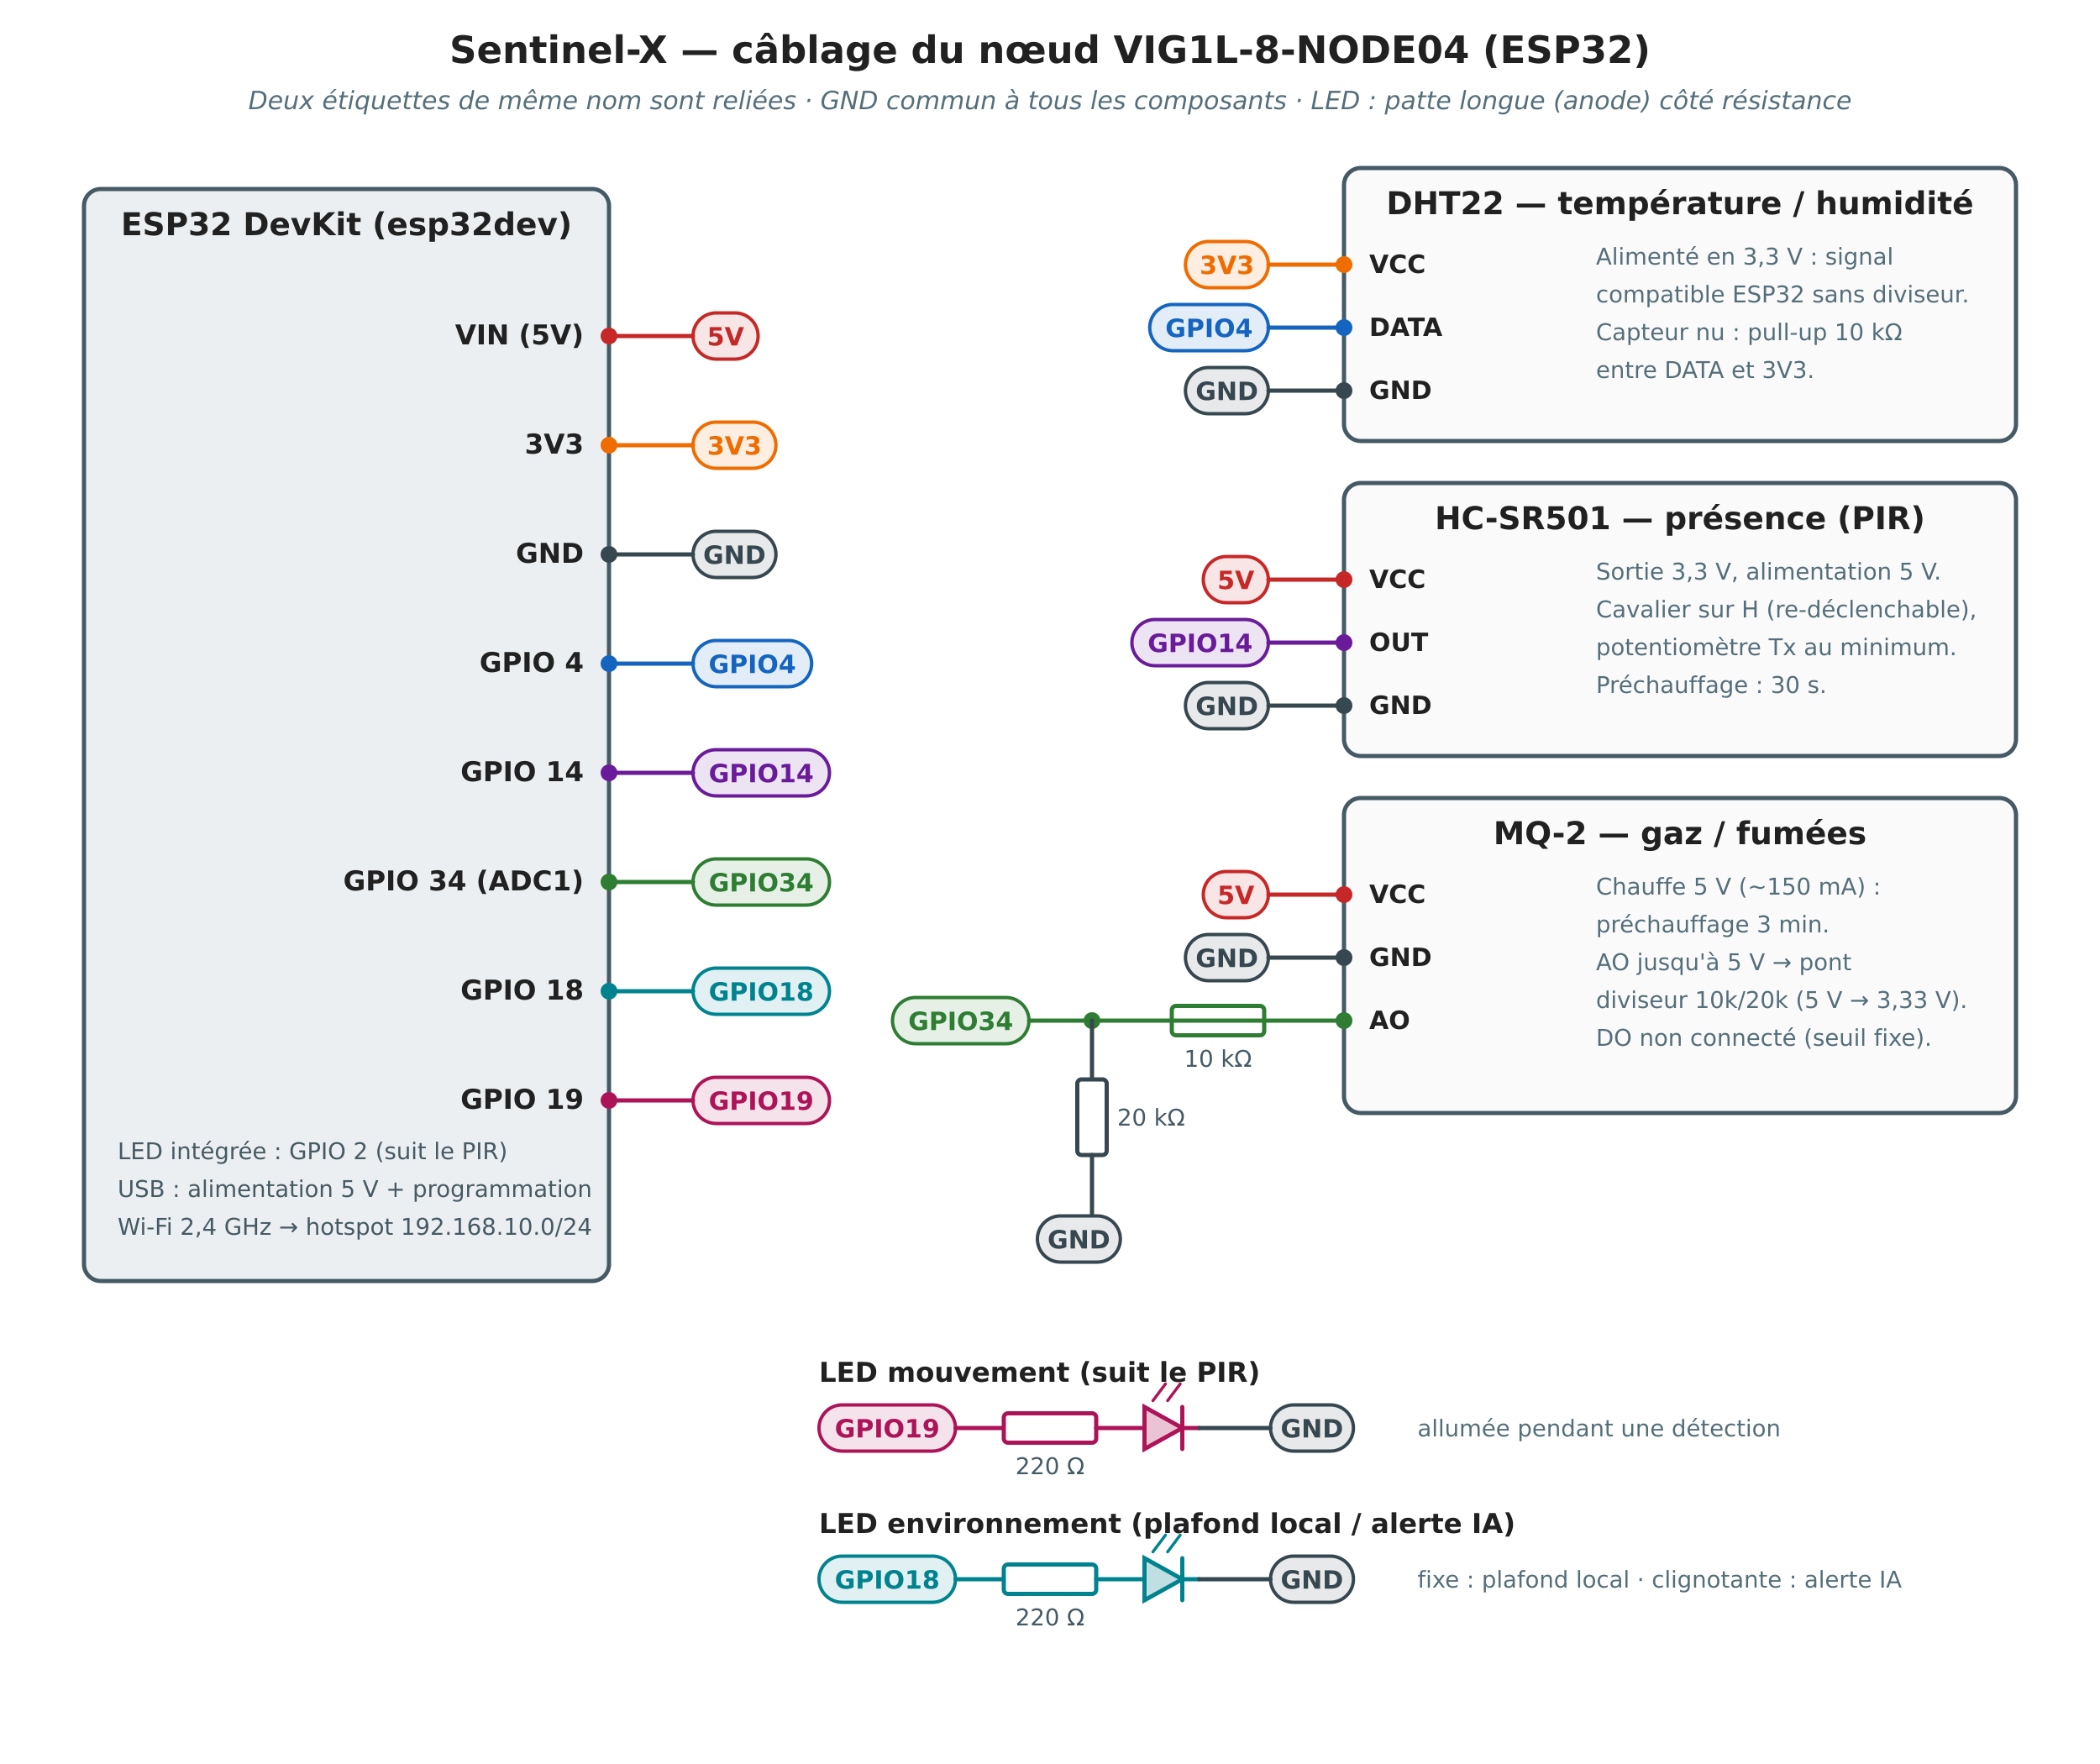
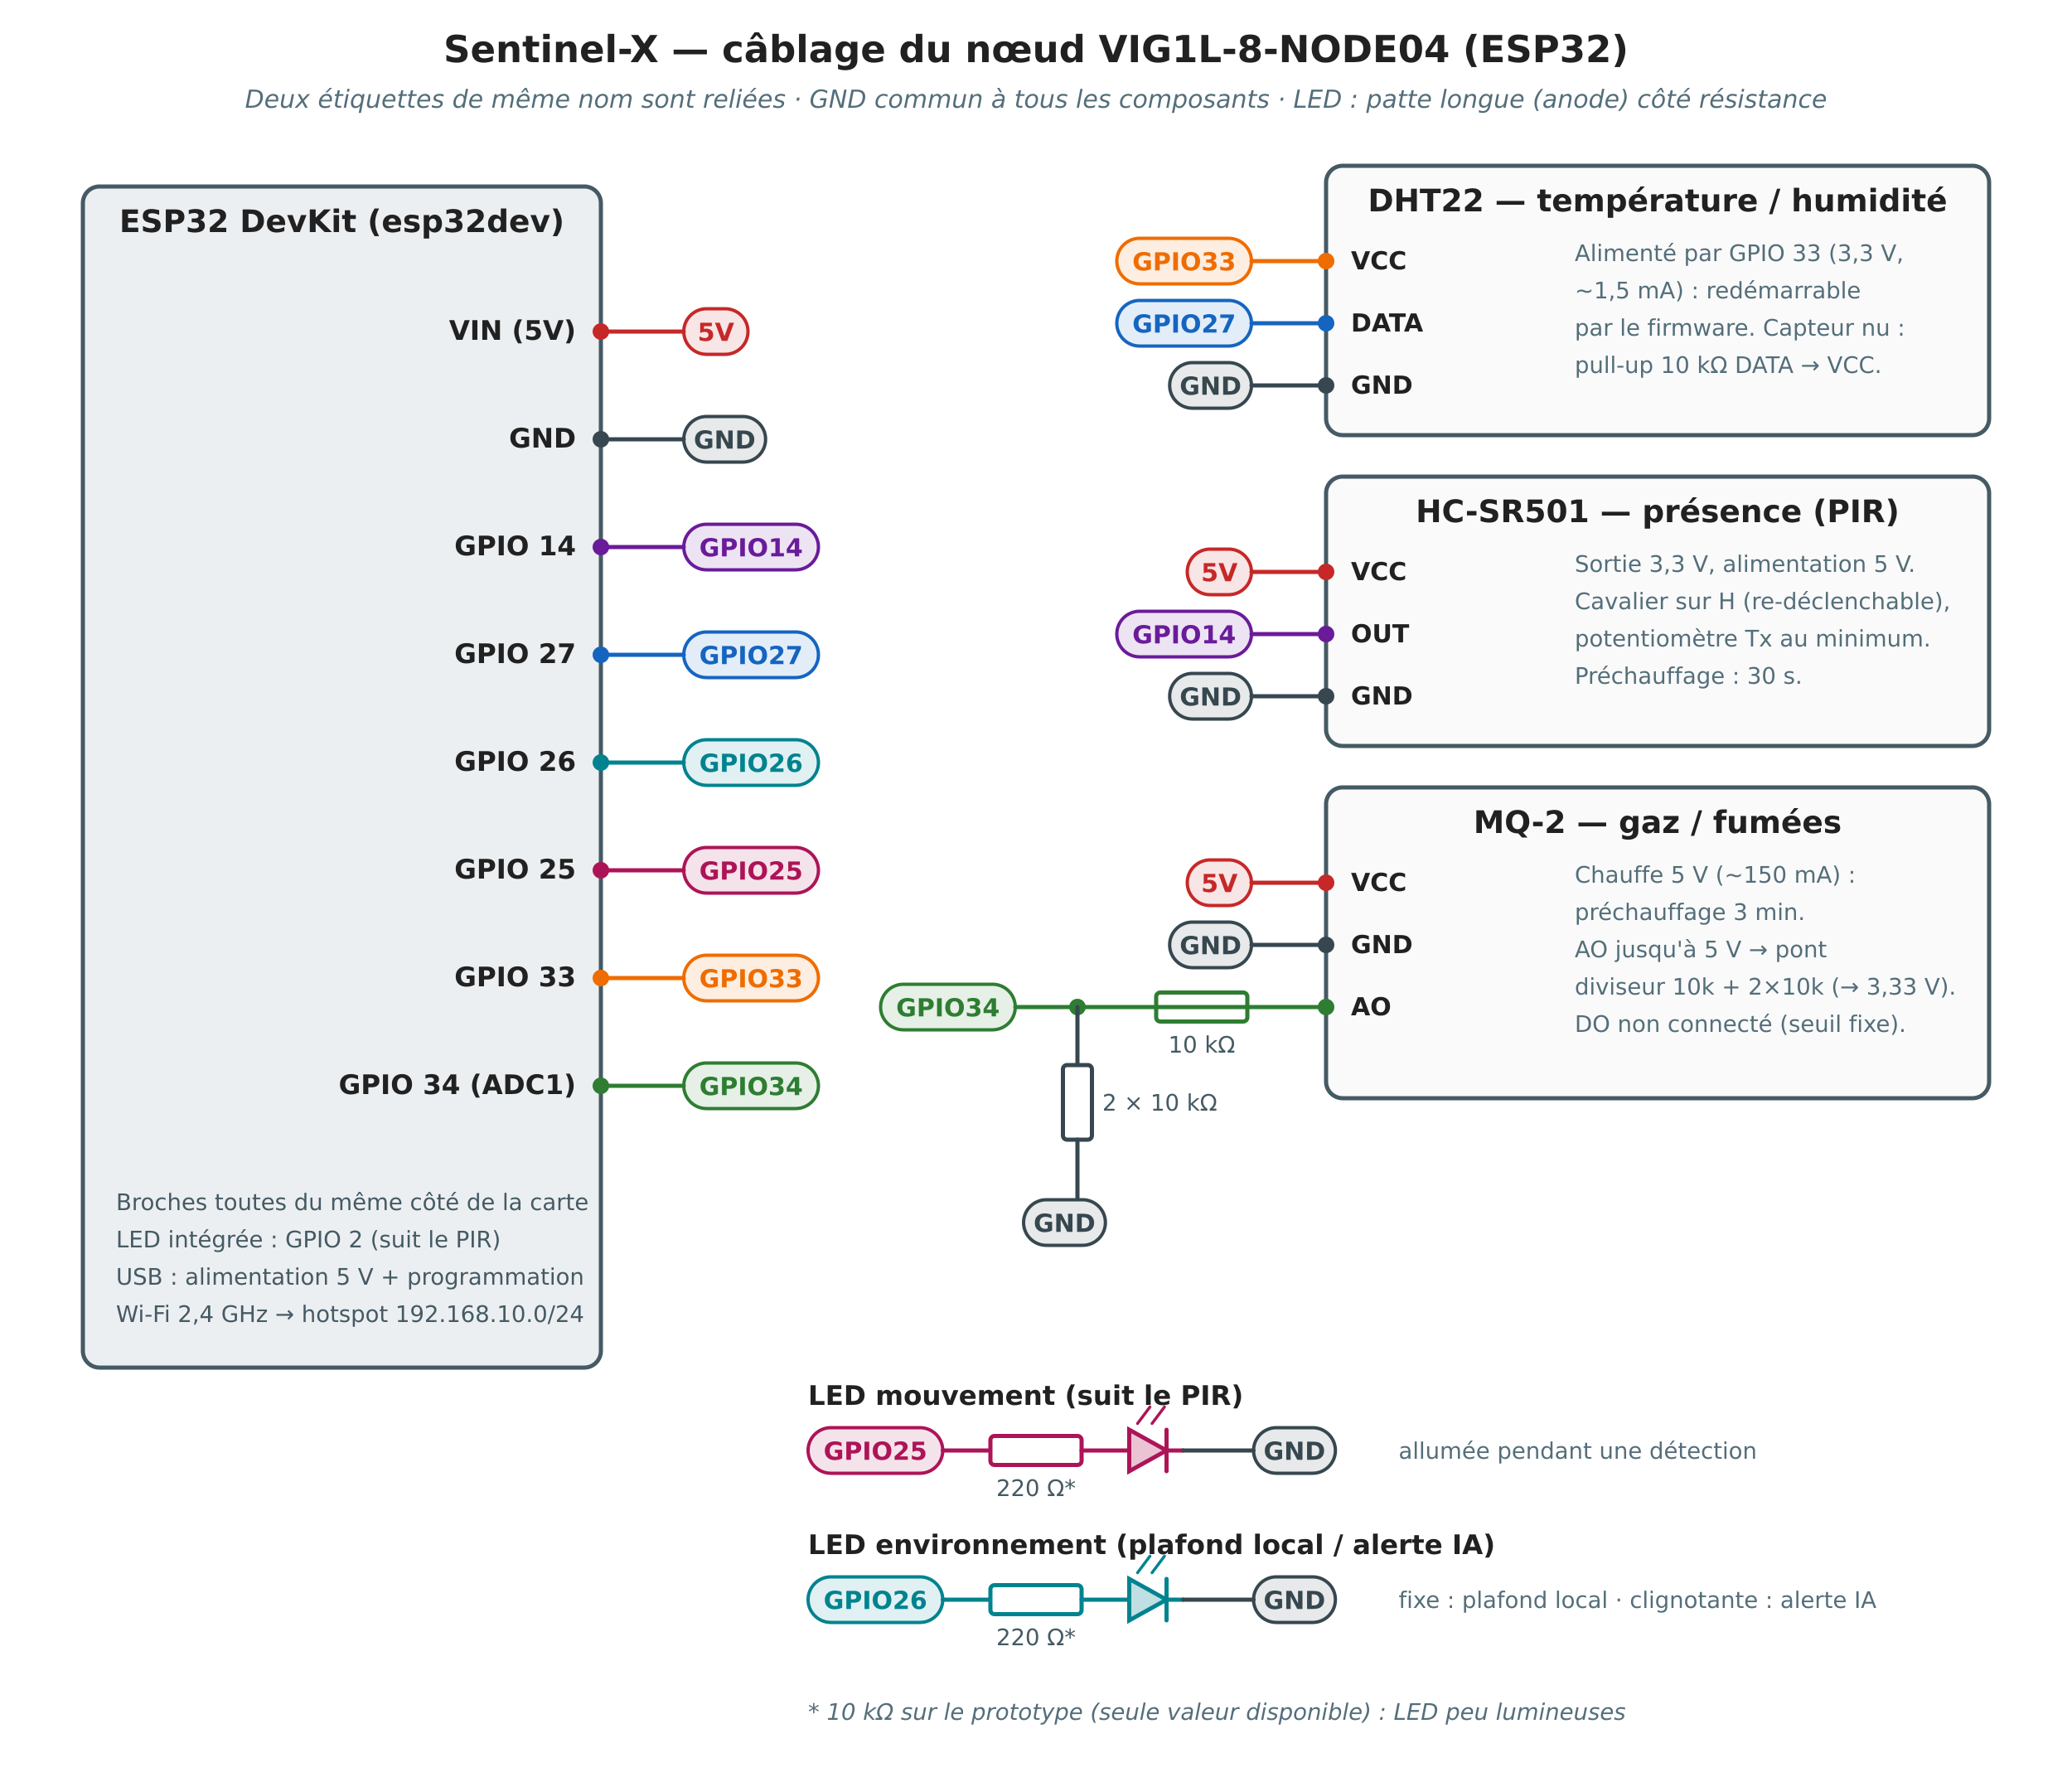
- <svg xmlns="http://www.w3.org/2000/svg" viewBox="0 0 1000 840" width="1000" height="840" font-family="DejaVu Sans, Arial, sans-serif">
-   <rect width="1000" height="840" fill="#ffffff" />
+ <svg xmlns="http://www.w3.org/2000/svg" viewBox="0 0 1000 860" width="1000" height="860" font-family="DejaVu Sans, Arial, sans-serif">
+   <rect width="1000" height="860" fill="#ffffff" />
  <text x="500.0" y="30" font-size="18" text-anchor="middle" font-weight="bold" fill="#212121">Sentinel-X — câblage du nœud VIG1L-8-NODE04 (ESP32)</text>
  <text x="500.0" y="52" font-size="12" text-anchor="middle" font-weight="normal" fill="#546e7a" font-style="italic">Deux étiquettes de même nom sont reliées · GND commun à tous les composants · LED : patte longue (anode) côté résistance</text>
-   <rect x="40" y="90" width="250" height="520" rx="8" fill="#eceff1" stroke="#455a64" stroke-width="2" />
+   <rect x="40" y="90" width="250" height="570" rx="8" fill="#eceff1" stroke="#455a64" stroke-width="2" />
  <text x="165.0" y="112" font-size="15" text-anchor="middle" font-weight="bold" fill="#212121">ESP32 DevKit (esp32dev)</text>
  <circle cx="290" cy="160" r="4" fill="#c62828" />
  <text x="278" y="164" font-size="13" text-anchor="end" font-weight="bold" fill="#212121">VIN (5V)</text>
  <line x1="290" y1="160" x2="330" y2="160" stroke="#c62828" stroke-width="2" stroke-linecap="round" />
  <rect x="330" y="149" width="31.0" height="22" rx="11" fill="#c62828" fill-opacity="0.12" stroke="#c62828" stroke-width="1.6" />
  <text x="345.5" y="164.5" font-size="12" text-anchor="middle" font-weight="bold" fill="#c62828">5V</text>
-   <circle cx="290" cy="212" r="4" fill="#ef6c00" />
-   <text x="278" y="216" font-size="13" text-anchor="end" font-weight="bold" fill="#212121">3V3</text>
-   <line x1="290" y1="212" x2="330" y2="212" stroke="#ef6c00" stroke-width="2" stroke-linecap="round" />
-   <rect x="330" y="201" width="39.5" height="22" rx="11" fill="#ef6c00" fill-opacity="0.12" stroke="#ef6c00" stroke-width="1.6" />
-   <text x="349.75" y="216.5" font-size="12" text-anchor="middle" font-weight="bold" fill="#ef6c00">3V3</text>
-   <circle cx="290" cy="264" r="4" fill="#37474f" />
-   <text x="278" y="268" font-size="13" text-anchor="end" font-weight="bold" fill="#212121">GND</text>
-   <line x1="290" y1="264" x2="330" y2="264" stroke="#37474f" stroke-width="2" stroke-linecap="round" />
-   <rect x="330" y="253" width="39.5" height="22" rx="11" fill="#37474f" fill-opacity="0.12" stroke="#37474f" stroke-width="1.6" />
-   <text x="349.75" y="268.5" font-size="12" text-anchor="middle" font-weight="bold" fill="#37474f">GND</text>
+   <circle cx="290" cy="212" r="4" fill="#37474f" />
+   <text x="278" y="216" font-size="13" text-anchor="end" font-weight="bold" fill="#212121">GND</text>
+   <line x1="290" y1="212" x2="330" y2="212" stroke="#37474f" stroke-width="2" stroke-linecap="round" />
+   <rect x="330" y="201" width="39.5" height="22" rx="11" fill="#37474f" fill-opacity="0.12" stroke="#37474f" stroke-width="1.6" />
+   <text x="349.75" y="216.5" font-size="12" text-anchor="middle" font-weight="bold" fill="#37474f">GND</text>
+   <circle cx="290" cy="264" r="4" fill="#6a1b9a" />
+   <text x="278" y="268" font-size="13" text-anchor="end" font-weight="bold" fill="#212121">GPIO 14</text>
+   <line x1="290" y1="264" x2="330" y2="264" stroke="#6a1b9a" stroke-width="2" stroke-linecap="round" />
+   <rect x="330" y="253" width="65.0" height="22" rx="11" fill="#6a1b9a" fill-opacity="0.12" stroke="#6a1b9a" stroke-width="1.6" />
+   <text x="362.5" y="268.5" font-size="12" text-anchor="middle" font-weight="bold" fill="#6a1b9a">GPIO14</text>
  <circle cx="290" cy="316" r="4" fill="#1565c0" />
-   <text x="278" y="320" font-size="13" text-anchor="end" font-weight="bold" fill="#212121">GPIO 4</text>
+   <text x="278" y="320" font-size="13" text-anchor="end" font-weight="bold" fill="#212121">GPIO 27</text>
  <line x1="290" y1="316" x2="330" y2="316" stroke="#1565c0" stroke-width="2" stroke-linecap="round" />
-   <rect x="330" y="305" width="56.5" height="22" rx="11" fill="#1565c0" fill-opacity="0.12" stroke="#1565c0" stroke-width="1.6" />
-   <text x="358.25" y="320.5" font-size="12" text-anchor="middle" font-weight="bold" fill="#1565c0">GPIO4</text>
-   <circle cx="290" cy="368" r="4" fill="#6a1b9a" />
-   <text x="278" y="372" font-size="13" text-anchor="end" font-weight="bold" fill="#212121">GPIO 14</text>
-   <line x1="290" y1="368" x2="330" y2="368" stroke="#6a1b9a" stroke-width="2" stroke-linecap="round" />
-   <rect x="330" y="357" width="65.0" height="22" rx="11" fill="#6a1b9a" fill-opacity="0.12" stroke="#6a1b9a" stroke-width="1.6" />
-   <text x="362.5" y="372.5" font-size="12" text-anchor="middle" font-weight="bold" fill="#6a1b9a">GPIO14</text>
-   <circle cx="290" cy="420" r="4" fill="#2e7d32" />
-   <text x="278" y="424" font-size="13" text-anchor="end" font-weight="bold" fill="#212121">GPIO 34 (ADC1)</text>
-   <line x1="290" y1="420" x2="330" y2="420" stroke="#2e7d32" stroke-width="2" stroke-linecap="round" />
-   <rect x="330" y="409" width="65.0" height="22" rx="11" fill="#2e7d32" fill-opacity="0.12" stroke="#2e7d32" stroke-width="1.6" />
-   <text x="362.5" y="424.5" font-size="12" text-anchor="middle" font-weight="bold" fill="#2e7d32">GPIO34</text>
-   <circle cx="290" cy="472" r="4" fill="#00838f" />
-   <text x="278" y="476" font-size="13" text-anchor="end" font-weight="bold" fill="#212121">GPIO 18</text>
-   <line x1="290" y1="472" x2="330" y2="472" stroke="#00838f" stroke-width="2" stroke-linecap="round" />
-   <rect x="330" y="461" width="65.0" height="22" rx="11" fill="#00838f" fill-opacity="0.12" stroke="#00838f" stroke-width="1.6" />
-   <text x="362.5" y="476.5" font-size="12" text-anchor="middle" font-weight="bold" fill="#00838f">GPIO18</text>
-   <circle cx="290" cy="524" r="4" fill="#ad1457" />
-   <text x="278" y="528" font-size="13" text-anchor="end" font-weight="bold" fill="#212121">GPIO 19</text>
-   <line x1="290" y1="524" x2="330" y2="524" stroke="#ad1457" stroke-width="2" stroke-linecap="round" />
-   <rect x="330" y="513" width="65.0" height="22" rx="11" fill="#ad1457" fill-opacity="0.12" stroke="#ad1457" stroke-width="1.6" />
-   <text x="362.5" y="528.5" font-size="12" text-anchor="middle" font-weight="bold" fill="#ad1457">GPIO19</text>
-   <text x="56" y="552" font-size="11" text-anchor="start" font-weight="normal" fill="#455a64">LED intégrée : GPIO 2 (suit le PIR)</text>
-   <text x="56" y="570" font-size="11" text-anchor="start" font-weight="normal" fill="#455a64">USB : alimentation 5 V + programmation</text>
-   <text x="56" y="588" font-size="11" text-anchor="start" font-weight="normal" fill="#455a64">Wi-Fi 2,4 GHz → hotspot 192.168.10.0/24</text>
+   <rect x="330" y="305" width="65.0" height="22" rx="11" fill="#1565c0" fill-opacity="0.12" stroke="#1565c0" stroke-width="1.6" />
+   <text x="362.5" y="320.5" font-size="12" text-anchor="middle" font-weight="bold" fill="#1565c0">GPIO27</text>
+   <circle cx="290" cy="368" r="4" fill="#00838f" />
+   <text x="278" y="372" font-size="13" text-anchor="end" font-weight="bold" fill="#212121">GPIO 26</text>
+   <line x1="290" y1="368" x2="330" y2="368" stroke="#00838f" stroke-width="2" stroke-linecap="round" />
+   <rect x="330" y="357" width="65.0" height="22" rx="11" fill="#00838f" fill-opacity="0.12" stroke="#00838f" stroke-width="1.6" />
+   <text x="362.5" y="372.5" font-size="12" text-anchor="middle" font-weight="bold" fill="#00838f">GPIO26</text>
+   <circle cx="290" cy="420" r="4" fill="#ad1457" />
+   <text x="278" y="424" font-size="13" text-anchor="end" font-weight="bold" fill="#212121">GPIO 25</text>
+   <line x1="290" y1="420" x2="330" y2="420" stroke="#ad1457" stroke-width="2" stroke-linecap="round" />
+   <rect x="330" y="409" width="65.0" height="22" rx="11" fill="#ad1457" fill-opacity="0.12" stroke="#ad1457" stroke-width="1.6" />
+   <text x="362.5" y="424.5" font-size="12" text-anchor="middle" font-weight="bold" fill="#ad1457">GPIO25</text>
+   <circle cx="290" cy="472" r="4" fill="#ef6c00" />
+   <text x="278" y="476" font-size="13" text-anchor="end" font-weight="bold" fill="#212121">GPIO 33</text>
+   <line x1="290" y1="472" x2="330" y2="472" stroke="#ef6c00" stroke-width="2" stroke-linecap="round" />
+   <rect x="330" y="461" width="65.0" height="22" rx="11" fill="#ef6c00" fill-opacity="0.12" stroke="#ef6c00" stroke-width="1.6" />
+   <text x="362.5" y="476.5" font-size="12" text-anchor="middle" font-weight="bold" fill="#ef6c00">GPIO33</text>
+   <circle cx="290" cy="524" r="4" fill="#2e7d32" />
+   <text x="278" y="528" font-size="13" text-anchor="end" font-weight="bold" fill="#212121">GPIO 34 (ADC1)</text>
+   <line x1="290" y1="524" x2="330" y2="524" stroke="#2e7d32" stroke-width="2" stroke-linecap="round" />
+   <rect x="330" y="513" width="65.0" height="22" rx="11" fill="#2e7d32" fill-opacity="0.12" stroke="#2e7d32" stroke-width="1.6" />
+   <text x="362.5" y="528.5" font-size="12" text-anchor="middle" font-weight="bold" fill="#2e7d32">GPIO34</text>
+   <text x="56" y="584" font-size="11" text-anchor="start" font-weight="normal" fill="#455a64">Broches toutes du même côté de la carte</text>
+   <text x="56" y="602" font-size="11" text-anchor="start" font-weight="normal" fill="#455a64">LED intégrée : GPIO 2 (suit le PIR)</text>
+   <text x="56" y="620" font-size="11" text-anchor="start" font-weight="normal" fill="#455a64">USB : alimentation 5 V + programmation</text>
+   <text x="56" y="638" font-size="11" text-anchor="start" font-weight="normal" fill="#455a64">Wi-Fi 2,4 GHz → hotspot 192.168.10.0/24</text>
  <rect x="640" y="80" width="320" height="130" rx="8" fill="#fafafa" stroke="#455a64" stroke-width="2" />
  <text x="800.0" y="102" font-size="15" text-anchor="middle" font-weight="bold" fill="#212121">DHT22 — température / humidité</text>
  <circle cx="640" cy="126" r="4" fill="#ef6c00" />
  <text x="652" y="130" font-size="12" text-anchor="start" font-weight="bold" fill="#212121">VCC</text>
  <line x1="604" y1="126" x2="640" y2="126" stroke="#ef6c00" stroke-width="2" stroke-linecap="round" />
-   <rect x="564.5" y="115" width="39.5" height="22" rx="11" fill="#ef6c00" fill-opacity="0.12" stroke="#ef6c00" stroke-width="1.6" />
-   <text x="584.25" y="130.5" font-size="12" text-anchor="middle" font-weight="bold" fill="#ef6c00">3V3</text>
+   <rect x="539.0" y="115" width="65.0" height="22" rx="11" fill="#ef6c00" fill-opacity="0.12" stroke="#ef6c00" stroke-width="1.6" />
+   <text x="571.5" y="130.5" font-size="12" text-anchor="middle" font-weight="bold" fill="#ef6c00">GPIO33</text>
  <circle cx="640" cy="156" r="4" fill="#1565c0" />
  <text x="652" y="160" font-size="12" text-anchor="start" font-weight="bold" fill="#212121">DATA</text>
  <line x1="604" y1="156" x2="640" y2="156" stroke="#1565c0" stroke-width="2" stroke-linecap="round" />
-   <rect x="547.5" y="145" width="56.5" height="22" rx="11" fill="#1565c0" fill-opacity="0.12" stroke="#1565c0" stroke-width="1.6" />
-   <text x="575.75" y="160.5" font-size="12" text-anchor="middle" font-weight="bold" fill="#1565c0">GPIO4</text>
+   <rect x="539.0" y="145" width="65.0" height="22" rx="11" fill="#1565c0" fill-opacity="0.12" stroke="#1565c0" stroke-width="1.6" />
+   <text x="571.5" y="160.5" font-size="12" text-anchor="middle" font-weight="bold" fill="#1565c0">GPIO27</text>
  <circle cx="640" cy="186" r="4" fill="#37474f" />
  <text x="652" y="190" font-size="12" text-anchor="start" font-weight="bold" fill="#212121">GND</text>
  <line x1="604" y1="186" x2="640" y2="186" stroke="#37474f" stroke-width="2" stroke-linecap="round" />
  <rect x="564.5" y="175" width="39.5" height="22" rx="11" fill="#37474f" fill-opacity="0.12" stroke="#37474f" stroke-width="1.6" />
  <text x="584.25" y="190.5" font-size="12" text-anchor="middle" font-weight="bold" fill="#37474f">GND</text>
-   <text x="760" y="126" font-size="11" text-anchor="start" font-weight="normal" fill="#546e7a">Alimenté en 3,3 V : signal</text>
-   <text x="760" y="144" font-size="11" text-anchor="start" font-weight="normal" fill="#546e7a">compatible ESP32 sans diviseur.</text>
-   <text x="760" y="162" font-size="11" text-anchor="start" font-weight="normal" fill="#546e7a">Capteur nu : pull-up 10 kΩ</text>
-   <text x="760" y="180" font-size="11" text-anchor="start" font-weight="normal" fill="#546e7a">entre DATA et 3V3.</text>
+   <text x="760" y="126" font-size="11" text-anchor="start" font-weight="normal" fill="#546e7a">Alimenté par GPIO 33 (3,3 V,</text>
+   <text x="760" y="144" font-size="11" text-anchor="start" font-weight="normal" fill="#546e7a">~1,5 mA) : redémarrable</text>
+   <text x="760" y="162" font-size="11" text-anchor="start" font-weight="normal" fill="#546e7a">par le firmware. Capteur nu :</text>
+   <text x="760" y="180" font-size="11" text-anchor="start" font-weight="normal" fill="#546e7a">pull-up 10 kΩ DATA → VCC.</text>
  <rect x="640" y="230" width="320" height="130" rx="8" fill="#fafafa" stroke="#455a64" stroke-width="2" />
  <text x="800.0" y="252" font-size="15" text-anchor="middle" font-weight="bold" fill="#212121">HC-SR501 — présence (PIR)</text>
  <circle cx="640" cy="276" r="4" fill="#c62828" />
  <text x="652" y="280" font-size="12" text-anchor="start" font-weight="bold" fill="#212121">VCC</text>
  <line x1="604" y1="276" x2="640" y2="276" stroke="#c62828" stroke-width="2" stroke-linecap="round" />
  <rect x="573.0" y="265" width="31.0" height="22" rx="11" fill="#c62828" fill-opacity="0.12" stroke="#c62828" stroke-width="1.6" />
  <text x="588.5" y="280.5" font-size="12" text-anchor="middle" font-weight="bold" fill="#c62828">5V</text>
  <circle cx="640" cy="306" r="4" fill="#6a1b9a" />
  <text x="652" y="310" font-size="12" text-anchor="start" font-weight="bold" fill="#212121">OUT</text>
  <line x1="604" y1="306" x2="640" y2="306" stroke="#6a1b9a" stroke-width="2" stroke-linecap="round" />
  <rect x="539.0" y="295" width="65.0" height="22" rx="11" fill="#6a1b9a" fill-opacity="0.12" stroke="#6a1b9a" stroke-width="1.6" />
  <text x="571.5" y="310.5" font-size="12" text-anchor="middle" font-weight="bold" fill="#6a1b9a">GPIO14</text>
  <circle cx="640" cy="336" r="4" fill="#37474f" />
  <text x="652" y="340" font-size="12" text-anchor="start" font-weight="bold" fill="#212121">GND</text>
  <line x1="604" y1="336" x2="640" y2="336" stroke="#37474f" stroke-width="2" stroke-linecap="round" />
  <rect x="564.5" y="325" width="39.5" height="22" rx="11" fill="#37474f" fill-opacity="0.12" stroke="#37474f" stroke-width="1.6" />
  <text x="584.25" y="340.5" font-size="12" text-anchor="middle" font-weight="bold" fill="#37474f">GND</text>
  <text x="760" y="276" font-size="11" text-anchor="start" font-weight="normal" fill="#546e7a">Sortie 3,3 V, alimentation 5 V.</text>
  <text x="760" y="294" font-size="11" text-anchor="start" font-weight="normal" fill="#546e7a">Cavalier sur H (re-déclenchable),</text>
  <text x="760" y="312" font-size="11" text-anchor="start" font-weight="normal" fill="#546e7a">potentiomètre Tx au minimum.</text>
  <text x="760" y="330" font-size="11" text-anchor="start" font-weight="normal" fill="#546e7a">Préchauffage : 30 s.</text>
  <rect x="640" y="380" width="320" height="150" rx="8" fill="#fafafa" stroke="#455a64" stroke-width="2" />
  <text x="800.0" y="402" font-size="15" text-anchor="middle" font-weight="bold" fill="#212121">MQ-2 — gaz / fumées</text>
  <circle cx="640" cy="426" r="4" fill="#c62828" />
  <text x="652" y="430" font-size="12" text-anchor="start" font-weight="bold" fill="#212121">VCC</text>
  <line x1="604" y1="426" x2="640" y2="426" stroke="#c62828" stroke-width="2" stroke-linecap="round" />
  <rect x="573.0" y="415" width="31.0" height="22" rx="11" fill="#c62828" fill-opacity="0.12" stroke="#c62828" stroke-width="1.6" />
  <text x="588.5" y="430.5" font-size="12" text-anchor="middle" font-weight="bold" fill="#c62828">5V</text>
  <circle cx="640" cy="456" r="4" fill="#37474f" />
  <text x="652" y="460" font-size="12" text-anchor="start" font-weight="bold" fill="#212121">GND</text>
  <line x1="604" y1="456" x2="640" y2="456" stroke="#37474f" stroke-width="2" stroke-linecap="round" />
  <rect x="564.5" y="445" width="39.5" height="22" rx="11" fill="#37474f" fill-opacity="0.12" stroke="#37474f" stroke-width="1.6" />
  <text x="584.25" y="460.5" font-size="12" text-anchor="middle" font-weight="bold" fill="#37474f">GND</text>
  <circle cx="640" cy="486" r="4" fill="#2e7d32" />
  <text x="652" y="490" font-size="12" text-anchor="start" font-weight="bold" fill="#212121">AO</text>
  <text x="760" y="426" font-size="11" text-anchor="start" font-weight="normal" fill="#546e7a">Chauffe 5 V (~150 mA) :</text>
  <text x="760" y="444" font-size="11" text-anchor="start" font-weight="normal" fill="#546e7a">préchauffage 3 min.</text>
  <text x="760" y="462" font-size="11" text-anchor="start" font-weight="normal" fill="#546e7a">AO jusqu'à 5 V → pont</text>
-   <text x="760" y="480" font-size="11" text-anchor="start" font-weight="normal" fill="#546e7a">diviseur 10k/20k (5 V → 3,33 V).</text>
+   <text x="760" y="480" font-size="11" text-anchor="start" font-weight="normal" fill="#546e7a">diviseur 10k + 2×10k (→ 3,33 V).</text>
  <text x="760" y="498" font-size="11" text-anchor="start" font-weight="normal" fill="#546e7a">DO non connecté (seuil fixe).</text>
  <line x1="640" y1="486" x2="558.0" y2="486" stroke="#2e7d32" stroke-width="2" stroke-linecap="round" />
  <rect x="558.0" y="479" width="44" height="14" rx="2" fill="#fff" stroke="#2e7d32" stroke-width="2" />
  <line x1="602.0" y1="486" x2="520" y2="486" stroke="#2e7d32" stroke-width="2" stroke-linecap="round" />
  <text x="580.0" y="508" font-size="11" text-anchor="middle" font-weight="normal" fill="#455a64">10 kΩ</text>
  <circle cx="520" cy="486" r="4" fill="#2e7d32" />
  <line x1="520" y1="486" x2="490" y2="486" stroke="#2e7d32" stroke-width="2" stroke-linecap="round" />
  <rect x="425.0" y="475" width="65.0" height="22" rx="11" fill="#2e7d32" fill-opacity="0.12" stroke="#2e7d32" stroke-width="1.6" />
  <text x="457.5" y="490.5" font-size="12" text-anchor="middle" font-weight="bold" fill="#2e7d32">GPIO34</text>
  <line x1="520" y1="486" x2="520" y2="514.0" stroke="#37474f" stroke-width="2" stroke-linecap="round" />
  <rect x="513" y="514.0" width="14" height="36" rx="2" fill="#fff" stroke="#37474f" stroke-width="2" />
  <line x1="520" y1="550.0" x2="520" y2="578" stroke="#37474f" stroke-width="2" stroke-linecap="round" />
-   <text x="532" y="536.0" font-size="11" text-anchor="start" font-weight="normal" fill="#455a64">20 kΩ</text>
+   <text x="532" y="536.0" font-size="11" text-anchor="start" font-weight="normal" fill="#455a64">2 × 10 kΩ</text>
  <rect x="494" y="579" width="39.5" height="22" rx="11" fill="#37474f" fill-opacity="0.12" stroke="#37474f" stroke-width="1.6" />
  <text x="513.75" y="594.5" font-size="12" text-anchor="middle" font-weight="bold" fill="#37474f">GND</text>
-   <text x="390" y="658" font-size="13" text-anchor="start" font-weight="bold" fill="#212121">LED mouvement (suit le PIR)</text>
-   <rect x="390" y="669" width="65.0" height="22" rx="11" fill="#ad1457" fill-opacity="0.12" stroke="#ad1457" stroke-width="1.6" />
-   <text x="422.5" y="684.5" font-size="12" text-anchor="middle" font-weight="bold" fill="#ad1457">GPIO19</text>
-   <line x1="455.0" y1="680" x2="478.0" y2="680" stroke="#ad1457" stroke-width="2" stroke-linecap="round" />
-   <rect x="478.0" y="673" width="44" height="14" rx="2" fill="#fff" stroke="#ad1457" stroke-width="2" />
-   <line x1="522.0" y1="680" x2="545.0" y2="680" stroke="#ad1457" stroke-width="2" stroke-linecap="round" />
-   <text x="500.0" y="702" font-size="11" text-anchor="middle" font-weight="normal" fill="#455a64">220 Ω</text>
-   <polygon points="545.0,670 545.0,690 563.0,680" fill="#ad1457" fill-opacity="0.25" stroke="#ad1457" stroke-width="2" />
-   <line x1="563.0" y1="670" x2="563.0" y2="690" stroke="#ad1457" stroke-width="2" stroke-linecap="round" />
-   <line x1="563.0" y1="680" x2="571.0" y2="680" stroke="#ad1457" stroke-width="2" stroke-linecap="round" />
-   <line x1="549.0" y1="667" x2="555.0" y2="659" stroke="#ad1457" stroke-width="1.4" stroke-linecap="round" />
-   <line x1="556.0" y1="667" x2="562.0" y2="659" stroke="#ad1457" stroke-width="1.4" stroke-linecap="round" />
-   <line x1="571.0" y1="680" x2="605.0" y2="680" stroke="#37474f" stroke-width="2" stroke-linecap="round" />
-   <rect x="605.0" y="669" width="39.5" height="22" rx="11" fill="#37474f" fill-opacity="0.12" stroke="#37474f" stroke-width="1.6" />
-   <text x="624.75" y="684.5" font-size="12" text-anchor="middle" font-weight="bold" fill="#37474f">GND</text>
-   <text x="675.0" y="684" font-size="11" text-anchor="start" font-weight="normal" fill="#546e7a">allumée pendant une détection</text>
-   <text x="390" y="730" font-size="13" text-anchor="start" font-weight="bold" fill="#212121">LED environnement (plafond local / alerte IA)</text>
-   <rect x="390" y="741" width="65.0" height="22" rx="11" fill="#00838f" fill-opacity="0.12" stroke="#00838f" stroke-width="1.6" />
-   <text x="422.5" y="756.5" font-size="12" text-anchor="middle" font-weight="bold" fill="#00838f">GPIO18</text>
-   <line x1="455.0" y1="752" x2="478.0" y2="752" stroke="#00838f" stroke-width="2" stroke-linecap="round" />
-   <rect x="478.0" y="745" width="44" height="14" rx="2" fill="#fff" stroke="#00838f" stroke-width="2" />
-   <line x1="522.0" y1="752" x2="545.0" y2="752" stroke="#00838f" stroke-width="2" stroke-linecap="round" />
-   <text x="500.0" y="774" font-size="11" text-anchor="middle" font-weight="normal" fill="#455a64">220 Ω</text>
-   <polygon points="545.0,742 545.0,762 563.0,752" fill="#00838f" fill-opacity="0.25" stroke="#00838f" stroke-width="2" />
-   <line x1="563.0" y1="742" x2="563.0" y2="762" stroke="#00838f" stroke-width="2" stroke-linecap="round" />
-   <line x1="563.0" y1="752" x2="571.0" y2="752" stroke="#00838f" stroke-width="2" stroke-linecap="round" />
-   <line x1="549.0" y1="739" x2="555.0" y2="731" stroke="#00838f" stroke-width="1.4" stroke-linecap="round" />
-   <line x1="556.0" y1="739" x2="562.0" y2="731" stroke="#00838f" stroke-width="1.4" stroke-linecap="round" />
-   <line x1="571.0" y1="752" x2="605.0" y2="752" stroke="#37474f" stroke-width="2" stroke-linecap="round" />
-   <rect x="605.0" y="741" width="39.5" height="22" rx="11" fill="#37474f" fill-opacity="0.12" stroke="#37474f" stroke-width="1.6" />
-   <text x="624.75" y="756.5" font-size="12" text-anchor="middle" font-weight="bold" fill="#37474f">GND</text>
-   <text x="675.0" y="756" font-size="11" text-anchor="start" font-weight="normal" fill="#546e7a">fixe : plafond local · clignotante : alerte IA</text>
+   <text x="390" y="678" font-size="13" text-anchor="start" font-weight="bold" fill="#212121">LED mouvement (suit le PIR)</text>
+   <rect x="390" y="689" width="65.0" height="22" rx="11" fill="#ad1457" fill-opacity="0.12" stroke="#ad1457" stroke-width="1.6" />
+   <text x="422.5" y="704.5" font-size="12" text-anchor="middle" font-weight="bold" fill="#ad1457">GPIO25</text>
+   <line x1="455.0" y1="700" x2="478.0" y2="700" stroke="#ad1457" stroke-width="2" stroke-linecap="round" />
+   <rect x="478.0" y="693" width="44" height="14" rx="2" fill="#fff" stroke="#ad1457" stroke-width="2" />
+   <line x1="522.0" y1="700" x2="545.0" y2="700" stroke="#ad1457" stroke-width="2" stroke-linecap="round" />
+   <text x="500.0" y="722" font-size="11" text-anchor="middle" font-weight="normal" fill="#455a64">220 Ω*</text>
+   <polygon points="545.0,690 545.0,710 563.0,700" fill="#ad1457" fill-opacity="0.25" stroke="#ad1457" stroke-width="2" />
+   <line x1="563.0" y1="690" x2="563.0" y2="710" stroke="#ad1457" stroke-width="2" stroke-linecap="round" />
+   <line x1="563.0" y1="700" x2="571.0" y2="700" stroke="#ad1457" stroke-width="2" stroke-linecap="round" />
+   <line x1="549.0" y1="687" x2="555.0" y2="679" stroke="#ad1457" stroke-width="1.4" stroke-linecap="round" />
+   <line x1="556.0" y1="687" x2="562.0" y2="679" stroke="#ad1457" stroke-width="1.4" stroke-linecap="round" />
+   <line x1="571.0" y1="700" x2="605.0" y2="700" stroke="#37474f" stroke-width="2" stroke-linecap="round" />
+   <rect x="605.0" y="689" width="39.5" height="22" rx="11" fill="#37474f" fill-opacity="0.12" stroke="#37474f" stroke-width="1.6" />
+   <text x="624.75" y="704.5" font-size="12" text-anchor="middle" font-weight="bold" fill="#37474f">GND</text>
+   <text x="675.0" y="704" font-size="11" text-anchor="start" font-weight="normal" fill="#546e7a">allumée pendant une détection</text>
+   <text x="390" y="750" font-size="13" text-anchor="start" font-weight="bold" fill="#212121">LED environnement (plafond local / alerte IA)</text>
+   <rect x="390" y="761" width="65.0" height="22" rx="11" fill="#00838f" fill-opacity="0.12" stroke="#00838f" stroke-width="1.6" />
+   <text x="422.5" y="776.5" font-size="12" text-anchor="middle" font-weight="bold" fill="#00838f">GPIO26</text>
+   <line x1="455.0" y1="772" x2="478.0" y2="772" stroke="#00838f" stroke-width="2" stroke-linecap="round" />
+   <rect x="478.0" y="765" width="44" height="14" rx="2" fill="#fff" stroke="#00838f" stroke-width="2" />
+   <line x1="522.0" y1="772" x2="545.0" y2="772" stroke="#00838f" stroke-width="2" stroke-linecap="round" />
+   <text x="500.0" y="794" font-size="11" text-anchor="middle" font-weight="normal" fill="#455a64">220 Ω*</text>
+   <polygon points="545.0,762 545.0,782 563.0,772" fill="#00838f" fill-opacity="0.25" stroke="#00838f" stroke-width="2" />
+   <line x1="563.0" y1="762" x2="563.0" y2="782" stroke="#00838f" stroke-width="2" stroke-linecap="round" />
+   <line x1="563.0" y1="772" x2="571.0" y2="772" stroke="#00838f" stroke-width="2" stroke-linecap="round" />
+   <line x1="549.0" y1="759" x2="555.0" y2="751" stroke="#00838f" stroke-width="1.4" stroke-linecap="round" />
+   <line x1="556.0" y1="759" x2="562.0" y2="751" stroke="#00838f" stroke-width="1.4" stroke-linecap="round" />
+   <line x1="571.0" y1="772" x2="605.0" y2="772" stroke="#37474f" stroke-width="2" stroke-linecap="round" />
+   <rect x="605.0" y="761" width="39.5" height="22" rx="11" fill="#37474f" fill-opacity="0.12" stroke="#37474f" stroke-width="1.6" />
+   <text x="624.75" y="776.5" font-size="12" text-anchor="middle" font-weight="bold" fill="#37474f">GND</text>
+   <text x="675.0" y="776" font-size="11" text-anchor="start" font-weight="normal" fill="#546e7a">fixe : plafond local · clignotante : alerte IA</text>
+   <text x="390" y="830" font-size="11" text-anchor="start" font-weight="normal" fill="#546e7a" font-style="italic">* 10 kΩ sur le prototype (seule valeur disponible) : LED peu lumineuses</text>
</svg>
